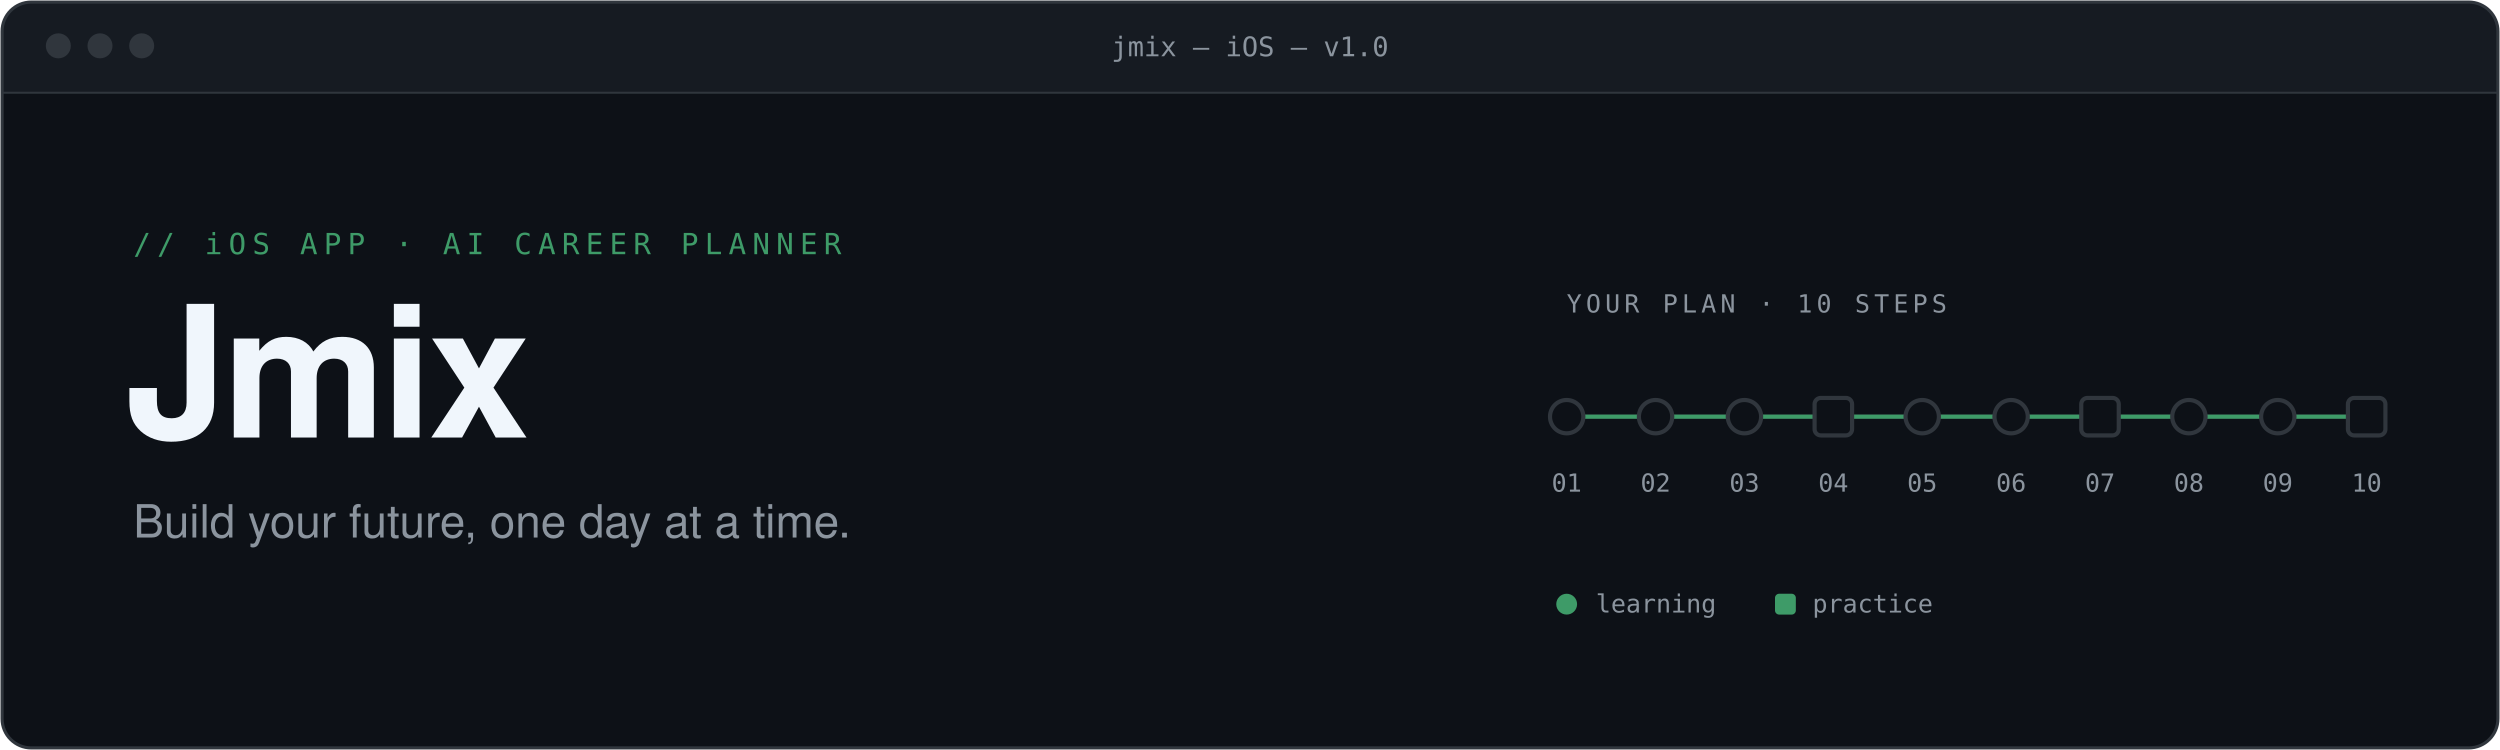
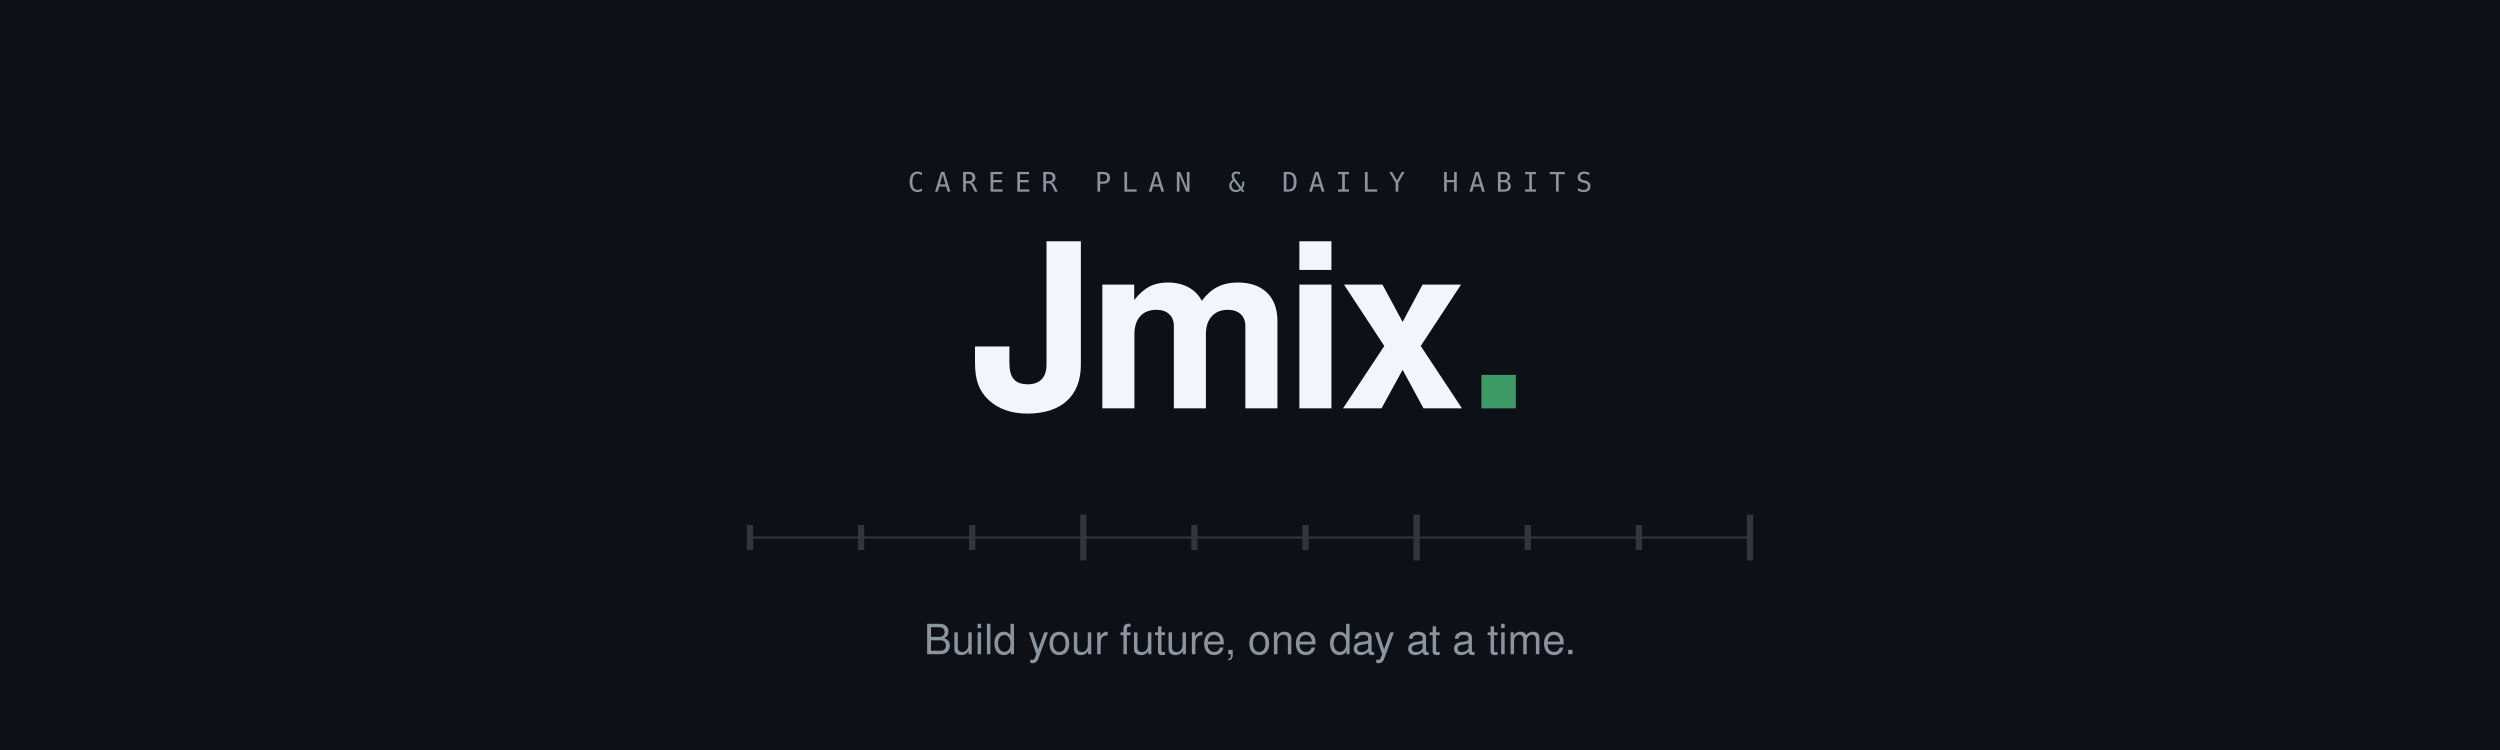
<svg xmlns="http://www.w3.org/2000/svg" width="1200" height="360" viewBox="0 0 1200 360" role="img" aria-label="Jmix — Build your future, one day at a time">
  <style>
- .on{opacity:0;animation:on 8s ease-out infinite backwards}
- @keyframes on{0%{opacity:0}4%{opacity:1}70%{opacity:1}82%{opacity:0}100%{opacity:0}}
- .bar{transform-box:fill-box;transform-origin:left center;animation:bar 8s linear infinite}
- @keyframes bar{0%{transform:scaleX(0);opacity:1}45%{transform:scaleX(1);opacity:1}70%{transform:scaleX(1);opacity:1}82%{opacity:0}100%{transform:scaleX(1);opacity:0}}
- .fade{animation:fade 1.2s ease-out both}
- @keyframes fade{from{opacity:0;transform:translateY(6px)}to{opacity:1;transform:none}}
+ .on{opacity:0;animation:on 7s ease-out infinite backwards}
+ @keyframes on{0%{opacity:0}4%{opacity:1}72%{opacity:1}84%{opacity:0}100%{opacity:0}}
+ .fade{animation:fade 1.4s ease-out both}
+ @keyframes fade{from{opacity:0;transform:translateY(8px)}to{opacity:1;transform:none}}
</style>
-   <defs>
-     <clipPath id="card">
-       <rect x="1" y="1" width="1198" height="358" rx="14" />
-     </clipPath>
-   </defs>
-   <g clip-path="url(#card)">
-     <rect width="1200" height="360" fill="#0D1117" />
-     <rect width="1200" height="44" fill="#161B22" />
-     <line x1="0" y1="44.5" x2="1200" y2="44.5" stroke="#30363D" />
-     <circle cx="28" cy="22" r="6" fill="#30363D" />
-     <circle cx="48" cy="22" r="6" fill="#30363D" />
-     <circle cx="68" cy="22" r="6" fill="#30363D" />
-     <text x="600" y="27" text-anchor="middle" font-family="ui-monospace, SFMono-Regular, Menlo, Consolas, monospace" font-size="13" fill="#8B949E">jmix — iOS — v1.0</text>
-     <g class="fade">
-       <text x="64" y="122" font-family="ui-monospace, SFMono-Regular, Menlo, Consolas, monospace" font-size="14" letter-spacing="3" fill="#3E9B68">// iOS APP · AI CAREER PLANNER</text>
-       <text x="60" y="210" font-family="-apple-system, BlinkMacSystemFont, 'Segoe UI', Helvetica, Arial, sans-serif" font-size="88" font-weight="800" letter-spacing="-2" fill="#F0F6FC">Jmix</text>
-       <text x="64" y="258" font-family="-apple-system, BlinkMacSystemFont, 'Segoe UI', Helvetica, Arial, sans-serif" font-size="22" fill="#8B949E">Build your future, one day at a time.</text>
-     </g>
-     <text x="752" y="150" font-family="ui-monospace, SFMono-Regular, Menlo, Consolas, monospace" font-size="12" letter-spacing="2" fill="#8B949E">YOUR PLAN · 10 STEPS</text>
-     <rect x="752" y="199" width="384" height="2" fill="#30363D" />
-     <rect class="bar" x="752" y="199" width="384" height="2" fill="#3E9B68" />
-     <circle cx="752.0" cy="200" r="8" fill="#0D1117" stroke="#30363D" stroke-width="2" />
-     <circle class="on" style="animation-delay:0.0s" cx="752.0" cy="200" r="8" fill="#3E9B68" />
-     <text x="752.0" y="236" text-anchor="middle" font-family="ui-monospace, SFMono-Regular, Menlo, Consolas, monospace" font-size="12" fill="#8B949E">01</text>
-     <circle cx="794.667" cy="200" r="8" fill="#0D1117" stroke="#30363D" stroke-width="2" />
-     <circle class="on" style="animation-delay:0.4s" cx="794.667" cy="200" r="8" fill="#3E9B68" />
-     <text x="794.667" y="236" text-anchor="middle" font-family="ui-monospace, SFMono-Regular, Menlo, Consolas, monospace" font-size="12" fill="#8B949E">02</text>
-     <circle cx="837.333" cy="200" r="8" fill="#0D1117" stroke="#30363D" stroke-width="2" />
-     <circle class="on" style="animation-delay:0.8s" cx="837.333" cy="200" r="8" fill="#3E9B68" />
-     <text x="837.333" y="236" text-anchor="middle" font-family="ui-monospace, SFMono-Regular, Menlo, Consolas, monospace" font-size="12" fill="#8B949E">03</text>
-     <rect x="871.0" y="191" width="18" height="18" rx="3" fill="#0D1117" stroke="#30363D" stroke-width="2" />
-     <rect class="on" style="animation-delay:1.2s" x="871.0" y="191" width="18" height="18" rx="3" fill="#3E9B68" />
-     <text x="880.0" y="236" text-anchor="middle" font-family="ui-monospace, SFMono-Regular, Menlo, Consolas, monospace" font-size="12" fill="#8B949E">04</text>
-     <circle cx="922.667" cy="200" r="8" fill="#0D1117" stroke="#30363D" stroke-width="2" />
-     <circle class="on" style="animation-delay:1.6s" cx="922.667" cy="200" r="8" fill="#3E9B68" />
-     <text x="922.667" y="236" text-anchor="middle" font-family="ui-monospace, SFMono-Regular, Menlo, Consolas, monospace" font-size="12" fill="#8B949E">05</text>
-     <circle cx="965.333" cy="200" r="8" fill="#0D1117" stroke="#30363D" stroke-width="2" />
-     <circle class="on" style="animation-delay:2.0s" cx="965.333" cy="200" r="8" fill="#3E9B68" />
-     <text x="965.333" y="236" text-anchor="middle" font-family="ui-monospace, SFMono-Regular, Menlo, Consolas, monospace" font-size="12" fill="#8B949E">06</text>
-     <rect x="999.0" y="191" width="18" height="18" rx="3" fill="#0D1117" stroke="#30363D" stroke-width="2" />
-     <rect class="on" style="animation-delay:2.4s" x="999.0" y="191" width="18" height="18" rx="3" fill="#3E9B68" />
-     <text x="1008.0" y="236" text-anchor="middle" font-family="ui-monospace, SFMono-Regular, Menlo, Consolas, monospace" font-size="12" fill="#8B949E">07</text>
-     <circle cx="1050.667" cy="200" r="8" fill="#0D1117" stroke="#30363D" stroke-width="2" />
-     <circle class="on" style="animation-delay:2.8s" cx="1050.667" cy="200" r="8" fill="#3E9B68" />
-     <text x="1050.667" y="236" text-anchor="middle" font-family="ui-monospace, SFMono-Regular, Menlo, Consolas, monospace" font-size="12" fill="#8B949E">08</text>
-     <circle cx="1093.333" cy="200" r="8" fill="#0D1117" stroke="#30363D" stroke-width="2" />
-     <circle class="on" style="animation-delay:3.2s" cx="1093.333" cy="200" r="8" fill="#3E9B68" />
-     <text x="1093.333" y="236" text-anchor="middle" font-family="ui-monospace, SFMono-Regular, Menlo, Consolas, monospace" font-size="12" fill="#8B949E">09</text>
-     <rect x="1127.0" y="191" width="18" height="18" rx="3" fill="#0D1117" stroke="#30363D" stroke-width="2" />
-     <rect class="on" style="animation-delay:3.6s" x="1127.0" y="191" width="18" height="18" rx="3" fill="#3E9B68" />
-     <text x="1136.0" y="236" text-anchor="middle" font-family="ui-monospace, SFMono-Regular, Menlo, Consolas, monospace" font-size="12" fill="#8B949E">10</text>
-     <circle cx="752" cy="290" r="5" fill="#3E9B68" />
-     <text x="766" y="294" font-family="ui-monospace, SFMono-Regular, Menlo, Consolas, monospace" font-size="12" fill="#8B949E">learning</text>
-     <rect x="852" y="285" width="10" height="10" rx="2" fill="#3E9B68" />
-     <text x="870" y="294" font-family="ui-monospace, SFMono-Regular, Menlo, Consolas, monospace" font-size="12" fill="#8B949E">practice</text>
+   <rect width="1200" height="360" fill="#0D1117" />
+   <g class="fade">
+     <text x="600" y="92" text-anchor="middle" font-family="ui-monospace, SFMono-Regular, Menlo, Consolas, monospace" font-size="13" letter-spacing="5" fill="#8B949E">CAREER PLAN &amp; DAILY HABITS</text>
+     <text x="600" y="196" text-anchor="middle" font-family="-apple-system, BlinkMacSystemFont, 'Segoe UI', Helvetica, Arial, sans-serif" font-size="110" font-weight="800" letter-spacing="-4" fill="#F0F6FC">Jmix<tspan fill="#3E9B68">.</tspan>
+     </text>
  </g>
-   <rect x="1" y="1" width="1198" height="358" rx="14" fill="none" stroke="#30363D" stroke-width="1.5" />
+   <line x1="360" y1="258" x2="840" y2="258" stroke="#30363D" stroke-width="1" />
+   <rect x="358.5" y="252.0" width="3" height="12" fill="#30363D" />
+   <rect class="on" style="animation-delay:0.0s" x="358.5" y="252.0" width="3" height="12" fill="#3E9B68" />
+   <rect x="411.833" y="252.0" width="3" height="12" fill="#30363D" />
+   <rect class="on" style="animation-delay:0.35s" x="411.833" y="252.0" width="3" height="12" fill="#3E9B68" />
+   <rect x="465.167" y="252.0" width="3" height="12" fill="#30363D" />
+   <rect class="on" style="animation-delay:0.7s" x="465.167" y="252.0" width="3" height="12" fill="#3E9B68" />
+   <rect x="518.5" y="247.0" width="3" height="22" fill="#30363D" />
+   <rect class="on" style="animation-delay:1.05s" x="518.5" y="247.0" width="3" height="22" fill="#3E9B68" />
+   <rect x="571.833" y="252.0" width="3" height="12" fill="#30363D" />
+   <rect class="on" style="animation-delay:1.4s" x="571.833" y="252.0" width="3" height="12" fill="#3E9B68" />
+   <rect x="625.167" y="252.0" width="3" height="12" fill="#30363D" />
+   <rect class="on" style="animation-delay:1.75s" x="625.167" y="252.0" width="3" height="12" fill="#3E9B68" />
+   <rect x="678.5" y="247.0" width="3" height="22" fill="#30363D" />
+   <rect class="on" style="animation-delay:2.1s" x="678.5" y="247.0" width="3" height="22" fill="#3E9B68" />
+   <rect x="731.833" y="252.0" width="3" height="12" fill="#30363D" />
+   <rect class="on" style="animation-delay:2.45s" x="731.833" y="252.0" width="3" height="12" fill="#3E9B68" />
+   <rect x="785.167" y="252.0" width="3" height="12" fill="#30363D" />
+   <rect class="on" style="animation-delay:2.8s" x="785.167" y="252.0" width="3" height="12" fill="#3E9B68" />
+   <rect x="838.5" y="247.0" width="3" height="22" fill="#30363D" />
+   <rect class="on" style="animation-delay:3.15s" x="838.5" y="247.0" width="3" height="22" fill="#3E9B68" />
+   <text x="600" y="314" text-anchor="middle" font-family="-apple-system, BlinkMacSystemFont, 'Segoe UI', Helvetica, Arial, sans-serif" font-size="20" fill="#8B949E">Build your future, one day at a time.</text>
</svg>
